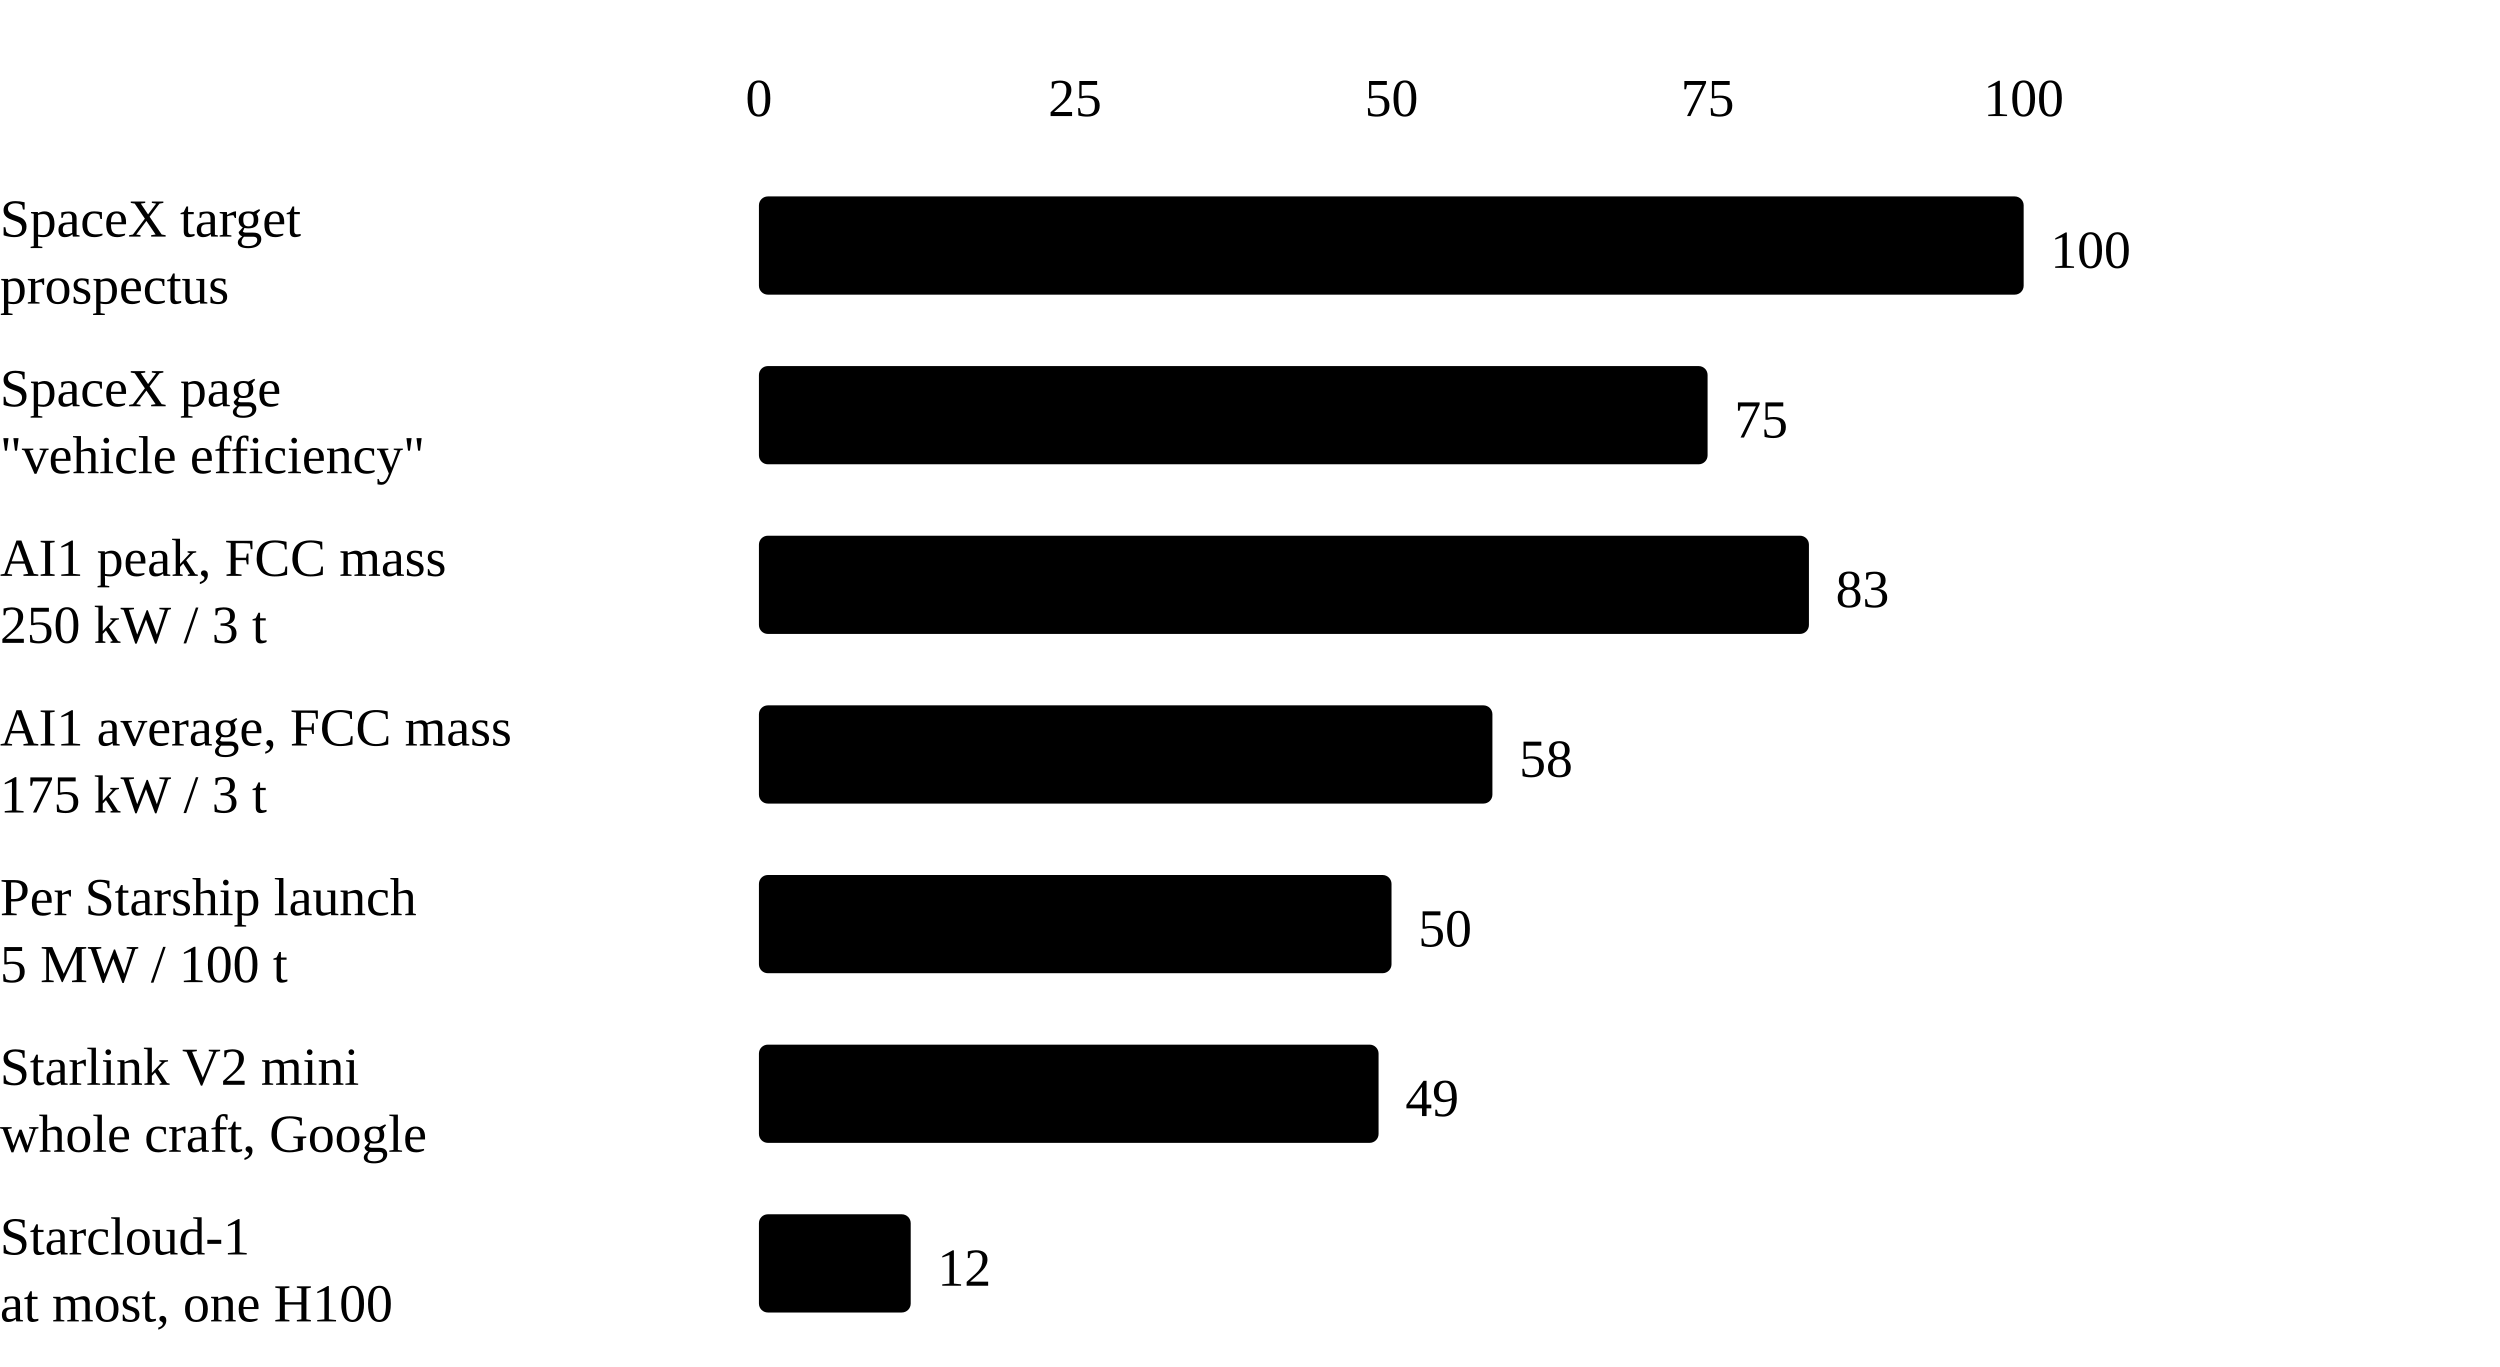
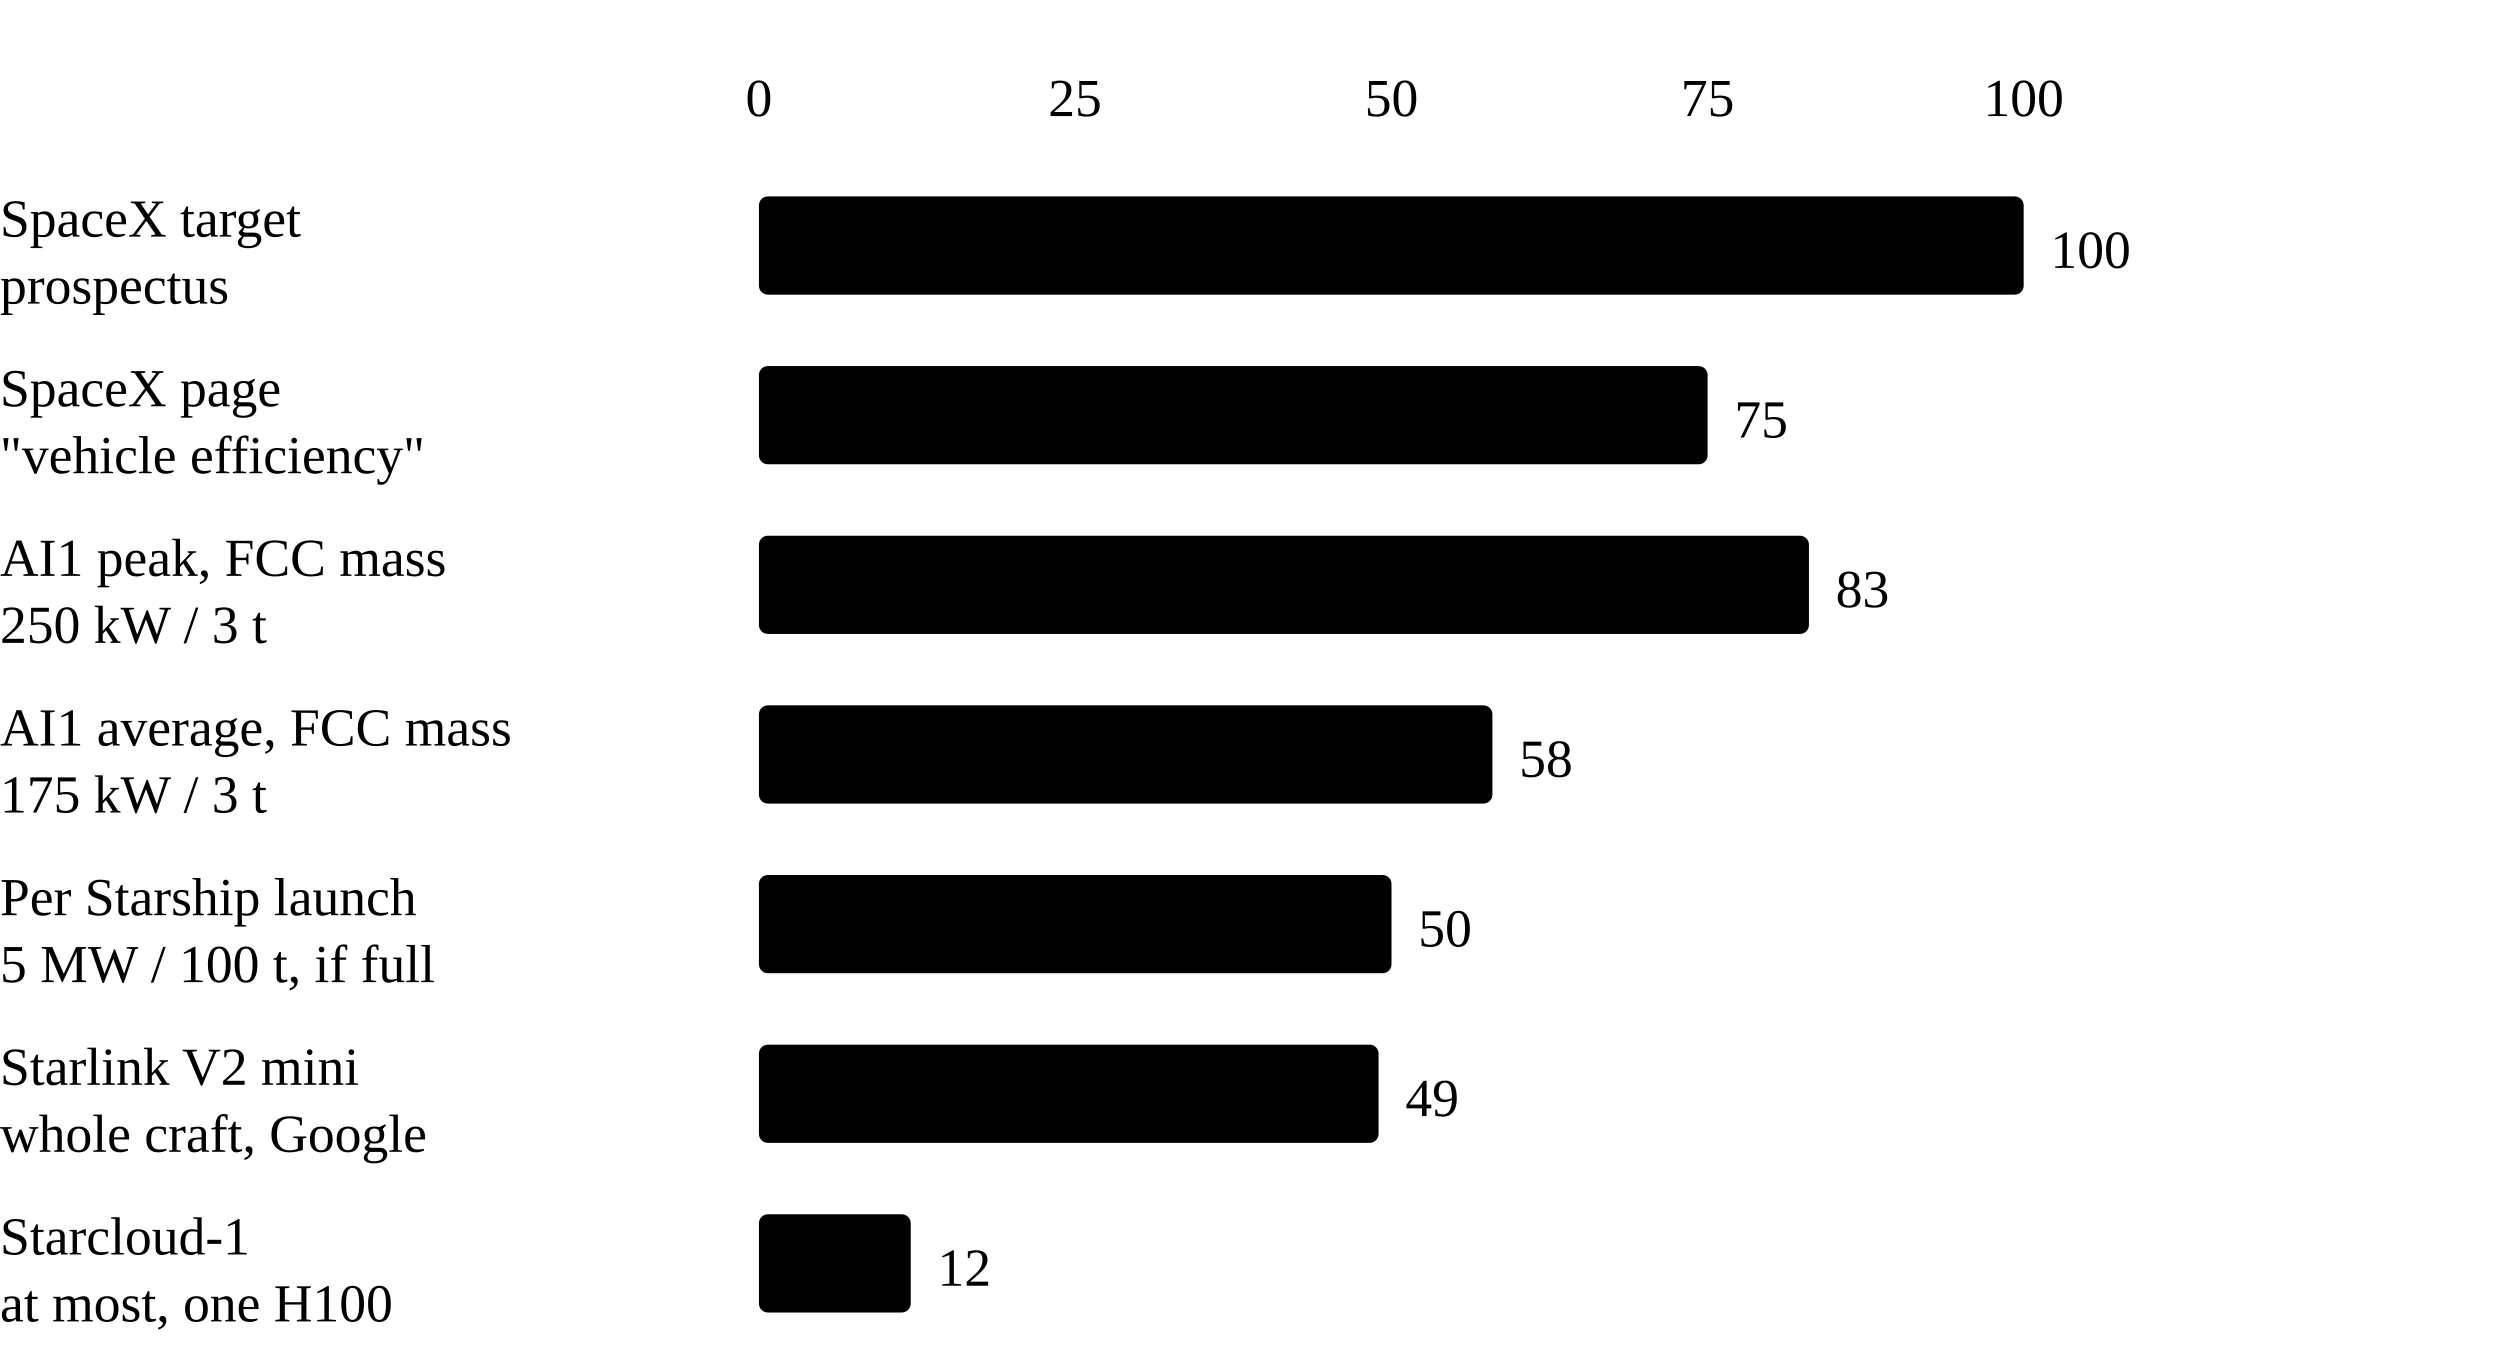
- <svg viewBox="0 0 560 306" role="img" aria-label="Bar chart of kilowatts of computing per tonne launched. SpaceX's prospectus target, 100. SpaceX's page, vehicle efficiency 75. AI1 at its 250 kilowatt peak over the 3,000 kilograms filed with the FCC, about 83. AI1 at its 175 kilowatt average, about 58. Five megawatts per Starship launch of 100 tonnes, 50. Google's estimate for a Starlink V2 mini, whole craft, about 49. Starcloud-1, at most about 12.">
+ <svg viewBox="0 0 560 306" role="img" aria-label="Bar chart of kilowatts of computing per tonne launched. SpaceX's prospectus target, 100. SpaceX's page, vehicle efficiency 75. AI1 at its 250 kilowatt peak over the 3,000 kilograms filed with the FCC, about 83. AI1 at its 175 kilowatt average, about 58. Five megawatts per Starship launch, divided by the 100 tonnes SpaceX targets over time, 50. Google's estimate for a Starlink V2 mini, whole craft, about 49. Starcloud-1, at most about 12.">
  <g class="c-grid">
    <line x1="170.0" y1="32" x2="170.0" y2="298" />
    <line x1="240.8" y1="32" x2="240.8" y2="298" />
    <line x1="311.7" y1="32" x2="311.7" y2="298" />
    <line x1="382.5" y1="32" x2="382.5" y2="298" />
    <line x1="453.3" y1="32" x2="453.3" y2="298" />
  </g>
  <g class="c-axis">
    <text x="170.0" y="26" text-anchor="middle">0</text>
    <text x="240.8" y="26" text-anchor="middle">25</text>
    <text x="311.7" y="26" text-anchor="middle">50</text>
    <text x="382.5" y="26" text-anchor="middle">75</text>
    <text x="453.3" y="26" text-anchor="middle">100</text>
  </g>
  <text class="c-box-t" x="0" y="53">SpaceX target</text>
  <text class="c-note" x="0" y="68">prospectus</text>
  <rect class="c-bar c-alt" x="170" y="44" width="283.3" height="22" rx="2" />
  <text class="c-lab c-s1t" x="459.3" y="60">100</text>
  <text class="c-box-t" x="0" y="91">SpaceX page</text>
  <text class="c-note" x="0" y="106">"vehicle efficiency"</text>
  <rect class="c-bar c-mute" x="170" y="82" width="212.5" height="22" rx="2" />
  <text class="c-lab c-s1t" x="388.5" y="98">75</text>
  <text class="c-box-t" x="0" y="129">AI1 peak, FCC mass</text>
  <text class="c-note" x="0" y="144">250 kW / 3 t</text>
  <rect class="c-bar" x="170" y="120" width="235.2" height="22" rx="2" />
  <text class="c-lab c-s1t" x="411.2" y="136">83</text>
  <text class="c-box-t" x="0" y="167">AI1 average, FCC mass</text>
  <text class="c-note" x="0" y="182">175 kW / 3 t</text>
  <rect class="c-bar" x="170" y="158" width="164.3" height="22" rx="2" />
  <text class="c-lab c-s1t" x="340.3" y="174">58</text>
  <text class="c-box-t" x="0" y="205">Per Starship launch</text>
-   <text class="c-note" x="0" y="220">5 MW / 100 t</text>
+   <text class="c-note" x="0" y="220">5 MW / 100 t, if full</text>
  <rect class="c-bar" x="170" y="196" width="141.7" height="22" rx="2" />
  <text class="c-lab c-s1t" x="317.7" y="212">50</text>
  <text class="c-box-t" x="0" y="243">Starlink V2 mini</text>
  <text class="c-note" x="0" y="258">whole craft, Google</text>
  <rect class="c-bar c-mute" x="170" y="234" width="138.8" height="22" rx="2" />
  <text class="c-lab c-s1t" x="314.8" y="250">49</text>
  <text class="c-box-t" x="0" y="281">Starcloud-1</text>
  <text class="c-note" x="0" y="296">at most, one H100</text>
  <rect class="c-bar c-mute" x="170" y="272" width="34.0" height="22" rx="2" />
  <text class="c-lab c-s1t" x="210.0" y="288">12</text>
  <line class="c-base" x1="170" y1="32" x2="170" y2="298" />
</svg>
